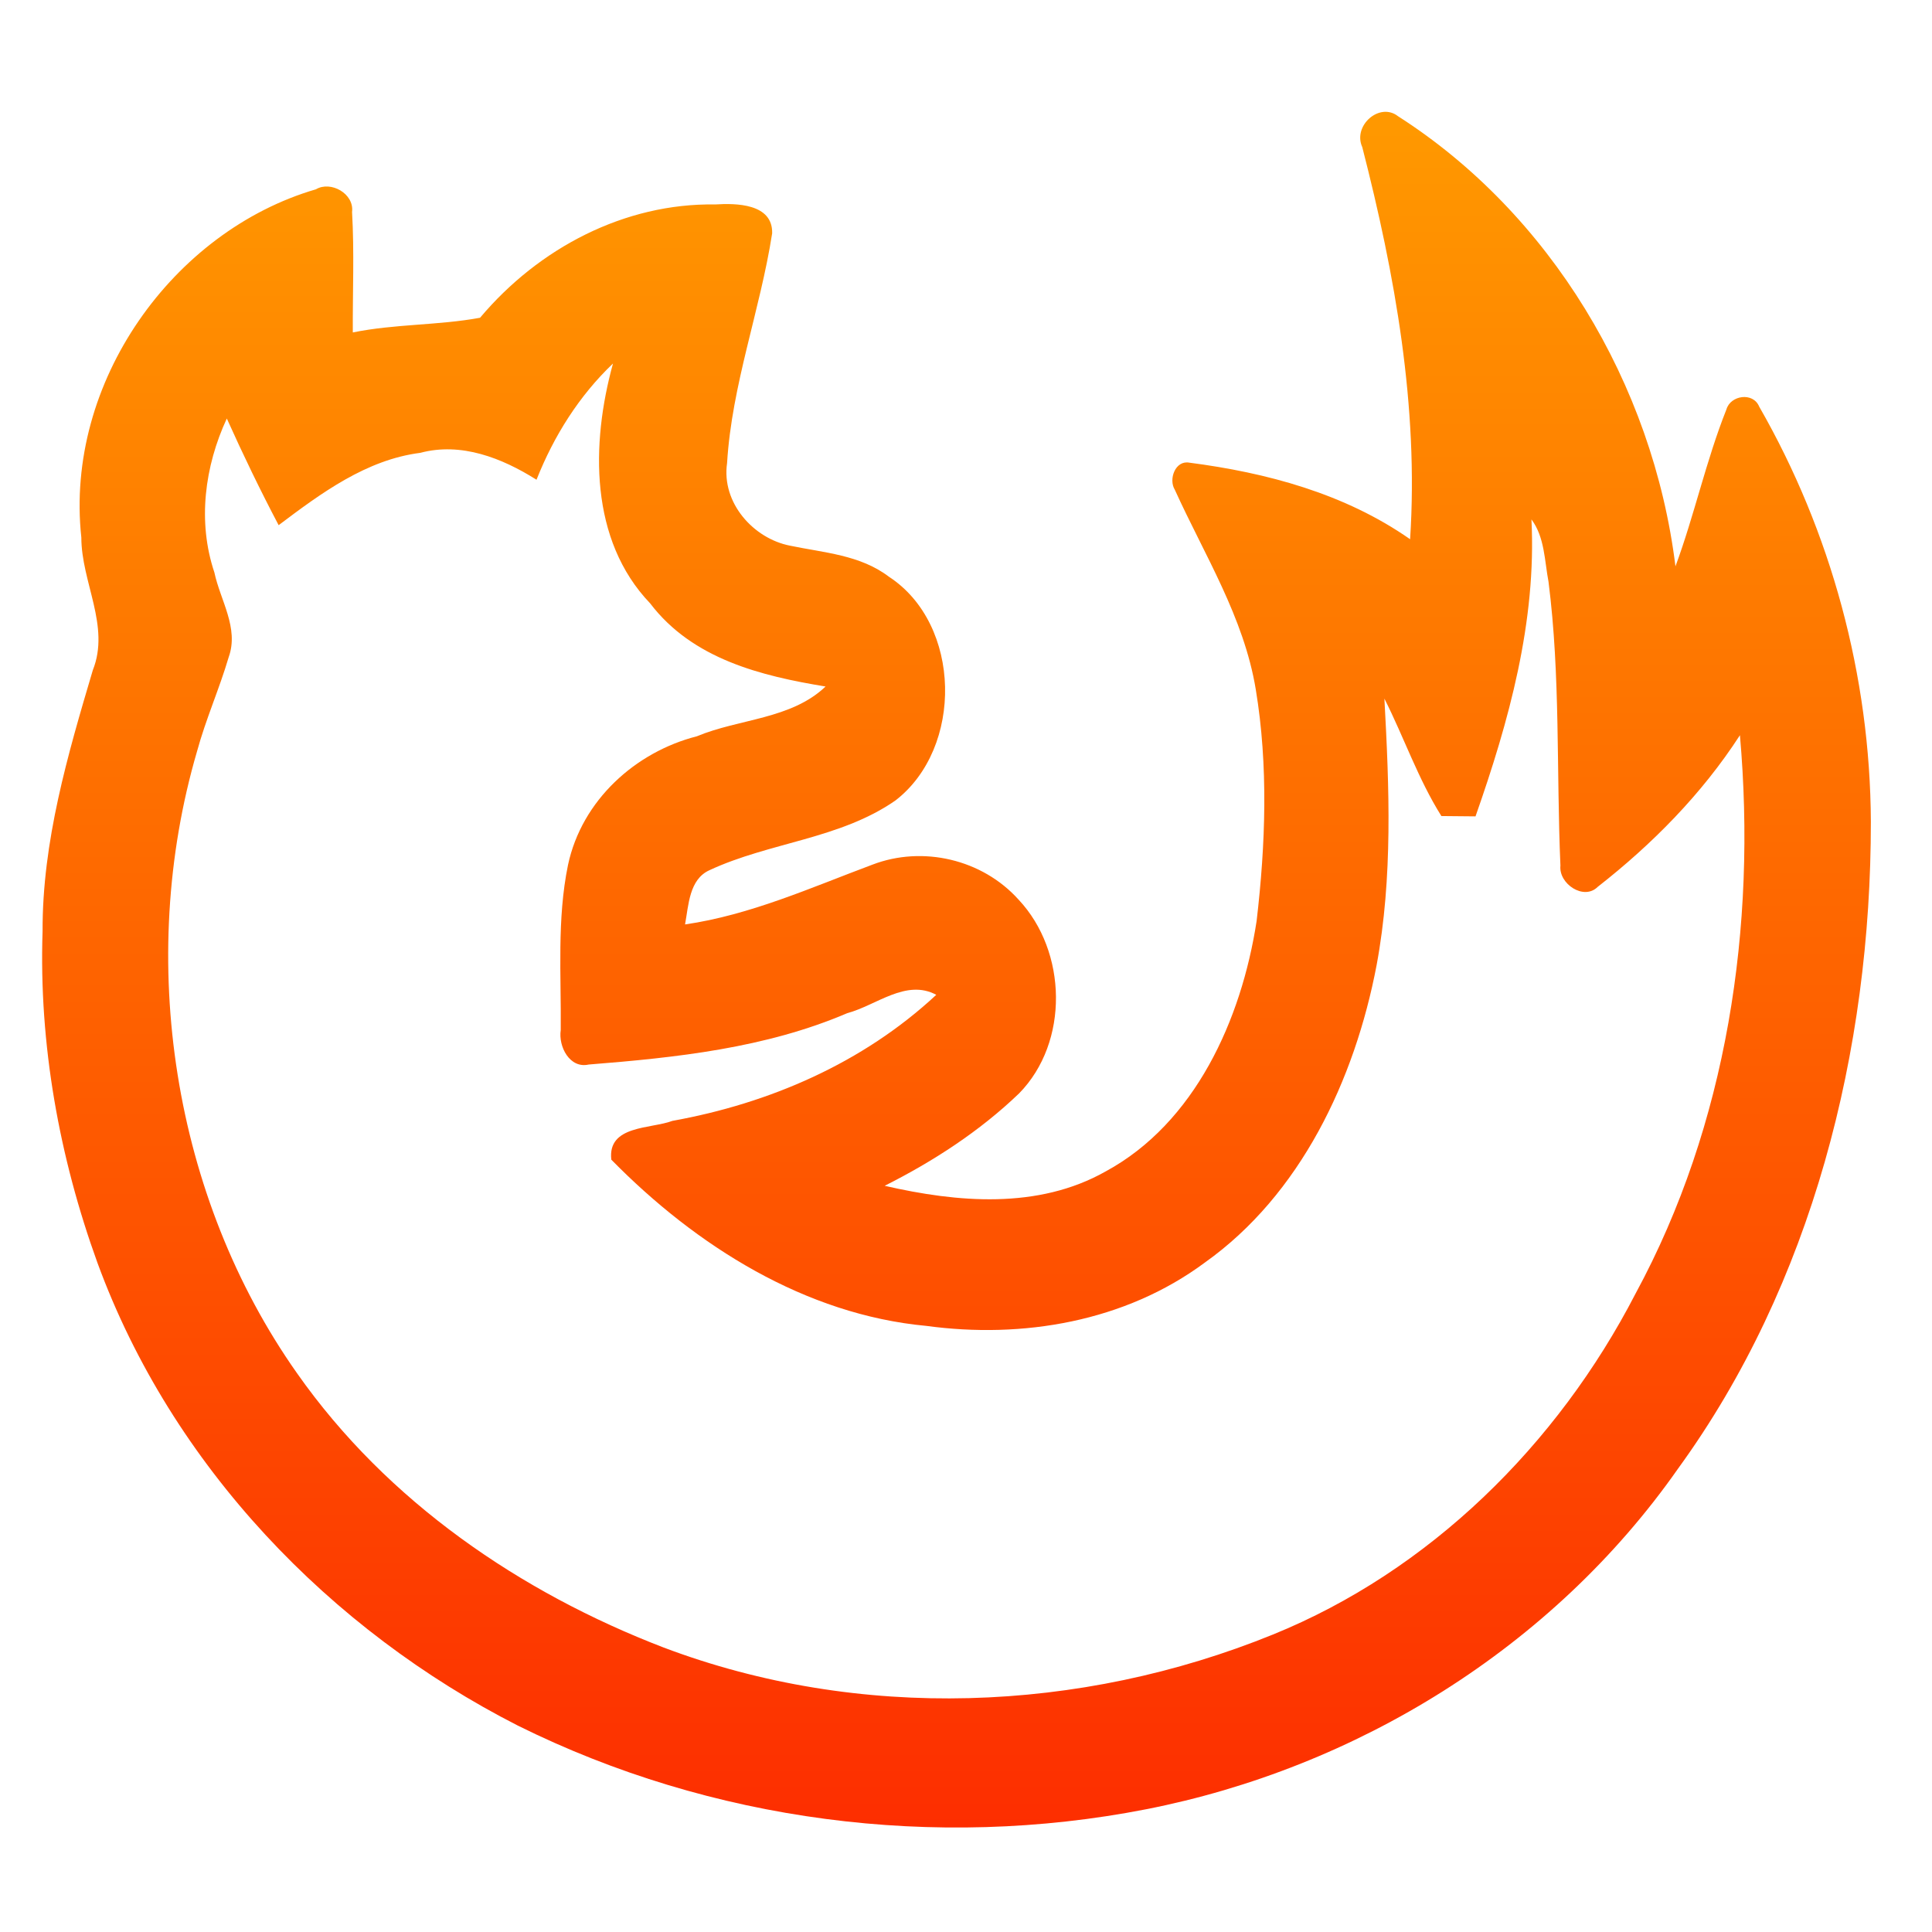
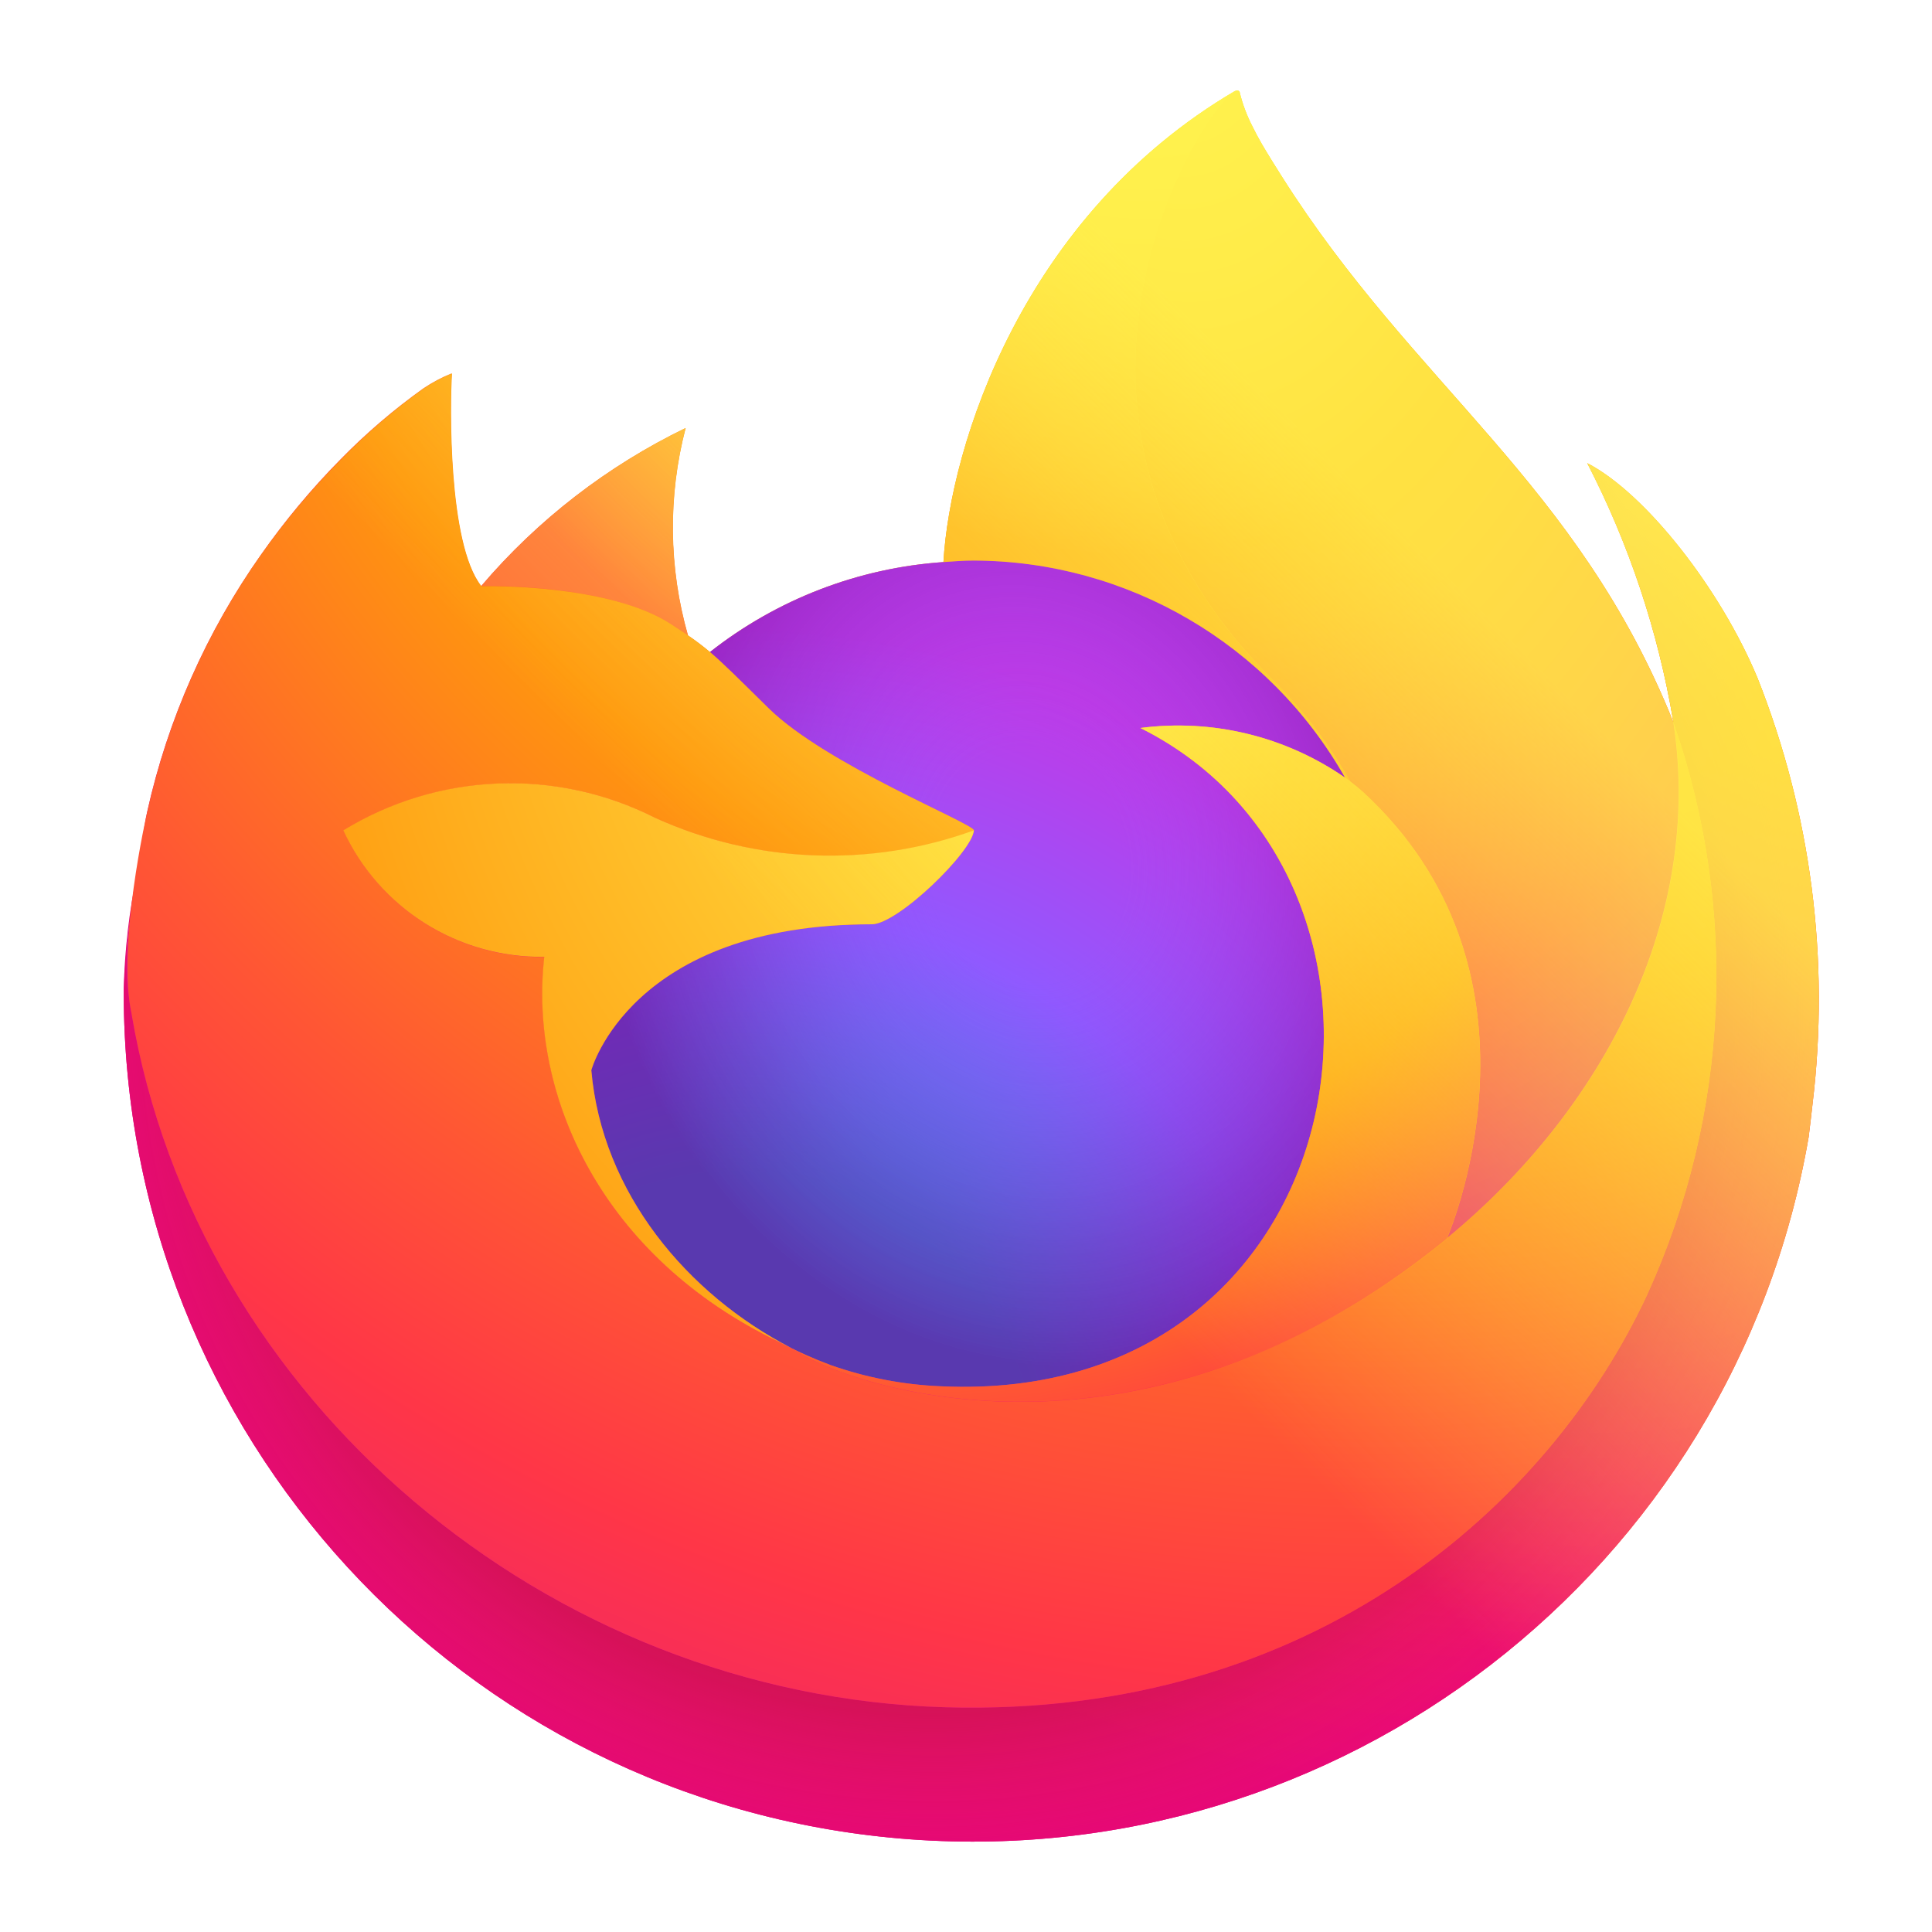
- <svg xmlns="http://www.w3.org/2000/svg" width="192" height="192" viewBox="0 0 192 192" fill="none">
-   <path d="M135.382 14.623C134.408 12.479 137.109 10.119 138.931 11.548C154.016 21.195 164.265 38.117 166.505 56.284C168.4 51.152 169.551 45.76 171.572 40.683C171.97 39.286 174.22 38.929 174.828 40.412C181.967 52.852 185.861 67.186 185.924 81.661C185.935 104.386 180.093 127.609 166.756 145.96C154.257 163.802 134.722 175.722 113.89 179.804C92.952 183.896 70.696 181.038 51.465 171.489C32.852 162.005 17.097 145.732 9.685 125.498C5.885 115.007 3.854 103.758 4.231 92.552C4.199 83.631 6.722 75.035 9.224 66.601C10.972 62.217 8.083 57.864 8.083 53.415C6.408 37.998 17.191 22.959 31.397 18.813C32.873 17.936 35.218 19.246 34.987 21.065C35.218 25.049 35.04 29.044 35.061 33.039C39.238 32.184 43.551 32.346 47.707 31.578C53.548 24.638 62.08 20.177 71.073 20.318C73.114 20.188 76.81 20.21 76.736 23.187C75.543 30.852 72.727 38.236 72.256 46.02C71.68 49.983 74.894 53.523 78.506 54.227C81.856 54.93 85.478 55.136 88.336 57.312C95.58 62.032 95.768 74.342 88.974 79.561C83.447 83.393 76.485 83.696 70.508 86.479C68.487 87.388 68.435 89.954 68.079 91.87C74.569 90.928 80.589 88.211 86.703 85.927C91.675 84.021 97.611 85.374 101.233 89.413C106.059 94.555 106.279 103.563 101.275 108.662C97.339 112.441 92.733 115.418 87.917 117.843C95.13 119.5 103.159 120.214 109.88 116.414C118.747 111.607 123.374 101.354 124.882 91.524C125.771 83.913 126.054 76.107 124.798 68.518C123.615 61.329 119.689 55.147 116.748 48.662C116.109 47.633 116.8 45.728 118.182 45.977C125.866 46.973 133.633 49.041 140.134 53.588C140.993 40.401 138.637 27.301 135.382 14.623V14.623ZM53.318 47.676C49.884 45.511 45.822 43.92 41.771 45.002C36.411 45.684 31.931 48.997 27.691 52.191C25.859 48.716 24.152 45.176 22.54 41.592C20.342 46.334 19.609 51.845 21.305 56.89C21.891 59.661 23.765 62.411 22.729 65.302C21.797 68.463 20.447 71.484 19.578 74.678C13.527 95.378 17.17 118.969 29.523 136.476C38.495 149.251 51.748 158.27 65.943 163.726C85.363 171.067 107.336 170.233 126.504 162.438C141.998 156.148 154.749 143.654 162.548 128.54C171.635 111.77 174.587 92.065 172.912 73.065C169.122 78.922 164.191 83.902 158.779 88.135C157.397 89.521 154.885 87.832 155.073 86.024C154.665 76.627 155.084 67.175 153.89 57.821C153.492 55.731 153.513 53.382 152.194 51.617C152.707 61.773 149.954 71.679 146.635 81.13C145.788 81.12 144.092 81.109 143.244 81.098C140.941 77.439 139.527 73.281 137.58 69.427C138.062 78.251 138.428 87.193 136.805 95.92C134.628 107.352 129.216 118.742 119.731 125.476C111.796 131.366 101.61 133.065 92.062 131.766C80.044 130.651 69.189 123.841 60.751 115.245C60.364 111.802 64.677 112.203 66.823 111.391C76.433 109.658 85.739 105.663 93.046 98.864C90.042 97.251 87.09 99.915 84.211 100.683C76.056 104.169 67.21 105.1 58.5 105.793C56.626 106.216 55.475 104.018 55.726 102.361C55.778 96.905 55.339 91.34 56.448 85.959C57.82 79.507 63.179 74.721 69.251 73.173C73.449 71.419 78.61 71.495 82.044 68.225C75.658 67.175 68.833 65.508 64.614 59.965C58.584 53.664 58.72 44.104 60.918 36.125C57.558 39.329 55.045 43.313 53.318 47.676Z" fill="url(#paint0_linear)" />
-   <defs>
-     <linearGradient id="paint0_linear" x1="95.055" y1="181.617" x2="95.055" y2="11.112" gradientUnits="userSpaceOnUse">
-       <stop stop-color="#FD2E00" />
-       <stop offset="1" stop-color="#FF9900" />
+ <svg xmlns="http://www.w3.org/2000/svg" id="svg23" version="1" height="64" width="64">
+   <defs id="defs27">
+     <linearGradient gradientTransform="matrix(0.7252863,0,0,0.7252863,3.157332,2.997047)" gradientUnits="userSpaceOnUse" y2="66.806" x2="15.267" y1="12.061" x1="70.013" id="l">
+       <stop id="stop969" stop-opacity=".8" stop-color="#fff44f" offset=".167" />
+       <stop id="stop971" stop-opacity=".634" stop-color="#fff44f" offset=".266" />
+       <stop id="stop973" stop-opacity=".217" stop-color="#fff44f" offset=".489" />
+       <stop id="stop975" stop-opacity="0" stop-color="#fff44f" offset=".6" />
+     </linearGradient>
+     <radialGradient gradientUnits="userSpaceOnUse" gradientTransform="matrix(0.7252863,0,0,0.7252863,5787.315,6185.337)" r="80.686" cy="-8503.861" cx="-7918.923" id="k">
+       <stop id="stop960" stop-color="#fff44f" offset=".094" />
+       <stop id="stop962" stop-color="#ffe141" offset=".231" />
+       <stop id="stop964" stop-color="#ffaf1e" offset=".509" />
+       <stop id="stop966" stop-color="#ff980e" offset=".626" />
+     </radialGradient>
+     <radialGradient gradientUnits="userSpaceOnUse" gradientTransform="matrix(0.7252863,0,0,0.7252863,5787.315,6185.337)" r="73.72" cy="-8508.176" cx="-7938.383" id="j">
+       <stop id="stop949" stop-color="#fff44f" offset=".137" />
+       <stop id="stop951" stop-color="#ff980e" offset=".48" />
+       <stop id="stop953" stop-color="#ff5634" offset=".592" />
+       <stop id="stop955" stop-color="#ff3647" offset=".655" />
+       <stop id="stop957" stop-color="#e31587" offset=".904" />
+     </radialGradient>
+     <radialGradient gradientUnits="userSpaceOnUse" gradientTransform="matrix(0.07615507,0.7216599,-0.473612,0.05004475,-3394.087,6146.31)" r="86.499" cy="-8522.859" cx="-7927.165" id="i">
+       <stop id="stop932" stop-color="#fff44f" offset="0" />
+       <stop id="stop934" stop-color="#ffe847" offset=".06" />
+       <stop id="stop936" stop-color="#ffc830" offset=".168" />
+       <stop id="stop938" stop-color="#ff980e" offset=".304" />
+       <stop id="stop940" stop-color="#ff8b16" offset=".356" />
+       <stop id="stop942" stop-color="#ff672a" offset=".455" />
+       <stop id="stop944" stop-color="#ff3647" offset=".57" />
+       <stop id="stop946" stop-color="#e31587" offset=".737" />
+     </radialGradient>
+     <radialGradient gradientUnits="userSpaceOnUse" gradientTransform="matrix(0.7252863,0,0,0.7252863,5787.315,6185.337)" r="118.081" cy="-8535.981" cx="-7915.977" id="h">
+       <stop id="stop921" stop-color="#fff44f" offset=".113" />
+       <stop id="stop923" stop-color="#ff980e" offset=".456" />
+       <stop id="stop925" stop-color="#ff5634" offset=".622" />
+       <stop id="stop927" stop-color="#ff3647" offset=".716" />
+       <stop id="stop929" stop-color="#e31587" offset=".904" />
+     </radialGradient>
+     <radialGradient gradientUnits="userSpaceOnUse" gradientTransform="matrix(0.7252863,0,0,0.7252863,5787.315,6185.337)" r="27.676" cy="-8518.427" cx="-7937.731" id="g">
+       <stop id="stop908" stop-color="#ffe226" offset="0" />
+       <stop id="stop910" stop-color="#ffdb27" offset=".121" />
+       <stop id="stop912" stop-color="#ffc82a" offset=".295" />
+       <stop id="stop914" stop-color="#ffa930" offset=".502" />
+       <stop id="stop916" stop-color="#ff7e37" offset=".732" />
+       <stop id="stop918" stop-color="#ff7139" offset=".792" />
+     </radialGradient>
+     <radialGradient gradientUnits="userSpaceOnUse" gradientTransform="matrix(0.7049783,-0.1704423,0.1994538,0.8253758,7322.24,5684.743)" r="20.397" cy="-8491.546" cx="-7935.62" id="f">
+       <stop id="stop899" stop-opacity="0" stop-color="#9059ff" offset=".206" />
+       <stop id="stop901" stop-opacity=".064" stop-color="#8c4ff3" offset=".278" />
+       <stop id="stop903" stop-opacity=".45" stop-color="#7716a8" offset=".747" />
+       <stop id="stop905" stop-opacity=".6" stop-color="#6e008b" offset=".975" />
+     </radialGradient>
+     <radialGradient gradientUnits="userSpaceOnUse" gradientTransform="matrix(0.7252863,0,0,0.7252863,5787.315,6185.337)" r="38.471" cy="-8460.984" cx="-7945.648" id="e">
+       <stop id="stop890" stop-color="#3a8ee6" offset=".353" />
+       <stop id="stop892" stop-color="#5c79f0" offset=".472" />
+       <stop id="stop894" stop-color="#9059ff" offset=".669" />
+       <stop id="stop896" stop-color="#c139e6" offset="1" />
+     </radialGradient>
+     <radialGradient gradientUnits="userSpaceOnUse" gradientTransform="matrix(0.7252863,0,0,0.7252863,5787.315,6185.337)" r="58.534" cy="-8533.457" cx="-7926.97" id="d">
+       <stop id="stop881" stop-color="#fff44f" offset=".132" />
+       <stop id="stop883" stop-color="#ffdc3e" offset=".252" />
+       <stop id="stop885" stop-color="#ff9d12" offset=".506" />
+       <stop id="stop887" stop-color="#ff980e" offset=".526" />
+     </radialGradient>
+     <radialGradient gradientUnits="userSpaceOnUse" gradientTransform="matrix(0.7252863,0,0,0.7252863,5787.315,6185.337)" r="80.797" cy="-8482.089" cx="-7936.711" id="c">
+       <stop id="stop870" stop-color="#960e18" offset=".3" />
+       <stop id="stop872" stop-opacity=".74" stop-color="#b11927" offset=".351" />
+       <stop id="stop874" stop-opacity=".343" stop-color="#db293d" offset=".435" />
+       <stop id="stop876" stop-opacity=".094" stop-color="#f5334b" offset=".497" />
+       <stop id="stop878" stop-opacity="0" stop-color="#ff3750" offset=".53" />
+     </radialGradient>
+     <radialGradient gradientUnits="userSpaceOnUse" gradientTransform="matrix(0.7252863,0,0,0.7252863,5787.315,6185.337)" r="80.797" cy="-8515.121" cx="-7907.187" id="b">
+       <stop id="stop851" stop-color="#ffbd4f" offset=".129" />
+       <stop id="stop853" stop-color="#ffac31" offset=".186" />
+       <stop id="stop855" stop-color="#ff9d17" offset=".247" />
+       <stop id="stop857" stop-color="#ff980e" offset=".283" />
+       <stop id="stop859" stop-color="#ff563b" offset=".403" />
+       <stop id="stop861" stop-color="#ff3750" offset=".467" />
+       <stop id="stop863" stop-color="#f5156c" offset=".71" />
+       <stop id="stop865" stop-color="#eb0878" offset=".782" />
+       <stop id="stop867" stop-color="#e50080" offset=".86" />
+     </radialGradient>
+     <linearGradient gradientTransform="matrix(0.7252863,0,0,0.7252863,3.157332,2.997047)" gradientUnits="userSpaceOnUse" y2="74.468" x2="6.447" y1="12.393" x1="70.786" id="a">
+       <stop id="stop834" stop-color="#fff44f" offset=".048" />
+       <stop id="stop836" stop-color="#ffe847" offset=".111" />
+       <stop id="stop838" stop-color="#ffc830" offset=".225" />
+       <stop id="stop840" stop-color="#ff980e" offset=".368" />
+       <stop id="stop842" stop-color="#ff8b16" offset=".401" />
+       <stop id="stop844" stop-color="#ff672a" offset=".462" />
+       <stop id="stop846" stop-color="#ff3647" offset=".534" />
+       <stop id="stop848" stop-color="#e31587" offset=".705" />
+     </linearGradient>
+     <linearGradient id="l-7" x1="70.013" y1="12.061" x2="15.267" y2="66.806" gradientUnits="userSpaceOnUse" gradientTransform="matrix(0.3501445,0,0,0.3501445,14.58944,2.502253)">
+       <stop offset=".167" stop-color="#fff44f" stop-opacity=".8" id="stop969-0" />
+       <stop offset=".266" stop-color="#fff44f" stop-opacity=".634" id="stop971-2" />
+       <stop offset=".489" stop-color="#fff44f" stop-opacity=".217" id="stop973-4" />
+       <stop offset=".6" stop-color="#fff44f" stop-opacity="0" id="stop975-6" />
+     </linearGradient>
+     <radialGradient id="k-4" cx="-7918.923" cy="-8503.861" r="80.686" gradientTransform="matrix(0.3501445,0,0,0.3501445,2806.992,2987.134)" gradientUnits="userSpaceOnUse">
+       <stop offset=".094" stop-color="#fff44f" id="stop960-9" />
+       <stop offset=".231" stop-color="#ffe141" id="stop962-7" />
+       <stop offset=".509" stop-color="#ffaf1e" id="stop964-4" />
+       <stop offset=".626" stop-color="#ff980e" id="stop966-2" />
+     </radialGradient>
+     <radialGradient id="j-4" cx="-7938.383" cy="-8508.176" r="73.72" gradientTransform="matrix(0.3501445,0,0,0.3501445,2806.992,2987.134)" gradientUnits="userSpaceOnUse">
+       <stop offset=".137" stop-color="#fff44f" id="stop949-7" />
+       <stop offset=".48" stop-color="#ff980e" id="stop951-7" />
+       <stop offset=".592" stop-color="#ff5634" id="stop953-4" />
+       <stop offset=".655" stop-color="#ff3647" id="stop955-9" />
+       <stop offset=".904" stop-color="#e31587" id="stop957-0" />
+     </radialGradient>
+     <radialGradient id="i-4" cx="-7927.165" cy="-8522.859" r="86.499" gradientTransform="matrix(0.03676518,0.3483938,-0.2286444,0.02415997,-1625.489,2968.293)" gradientUnits="userSpaceOnUse">
+       <stop offset="0" stop-color="#fff44f" id="stop932-2" />
+       <stop offset=".06" stop-color="#ffe847" id="stop934-4" />
+       <stop offset=".168" stop-color="#ffc830" id="stop936-1" />
+       <stop offset=".304" stop-color="#ff980e" id="stop938-7" />
+       <stop offset=".356" stop-color="#ff8b16" id="stop940-2" />
+       <stop offset=".455" stop-color="#ff672a" id="stop942-0" />
+       <stop offset=".57" stop-color="#ff3647" id="stop944-9" />
+       <stop offset=".737" stop-color="#e31587" id="stop946-2" />
+     </radialGradient>
+     <radialGradient id="h-7" cx="-7915.977" cy="-8535.981" r="118.081" gradientTransform="matrix(0.3501445,0,0,0.3501445,2806.992,2987.134)" gradientUnits="userSpaceOnUse">
+       <stop offset=".113" stop-color="#fff44f" id="stop921-6" />
+       <stop offset=".456" stop-color="#ff980e" id="stop923-0" />
+       <stop offset=".622" stop-color="#ff5634" id="stop925-9" />
+       <stop offset=".716" stop-color="#ff3647" id="stop927-1" />
+       <stop offset=".904" stop-color="#e31587" id="stop929-8" />
+     </radialGradient>
+     <radialGradient id="g-9" cx="-7937.731" cy="-8518.427" r="27.676" gradientTransform="matrix(0.3501445,0,0,0.3501445,2806.992,2987.134)" gradientUnits="userSpaceOnUse">
+       <stop offset="0" stop-color="#ffe226" id="stop908-3" />
+       <stop offset=".121" stop-color="#ffdb27" id="stop910-2" />
+       <stop offset=".295" stop-color="#ffc82a" id="stop912-5" />
+       <stop offset=".502" stop-color="#ffa930" id="stop914-9" />
+       <stop offset=".732" stop-color="#ff7e37" id="stop916-7" />
+       <stop offset=".792" stop-color="#ff7139" id="stop918-4" />
+     </radialGradient>
+     <radialGradient id="f-8" cx="-7935.62" cy="-8491.546" r="20.397" gradientTransform="matrix(0.3403405,-0.08228396,0.09628975,0.3984645,3548.003,2745.464)" gradientUnits="userSpaceOnUse">
+       <stop offset=".206" stop-color="#9059ff" stop-opacity="0" id="stop899-3" />
+       <stop offset=".278" stop-color="#8c4ff3" stop-opacity=".064" id="stop901-8" />
+       <stop offset=".747" stop-color="#7716a8" stop-opacity=".45" id="stop903-2" />
+       <stop offset=".975" stop-color="#6e008b" stop-opacity=".6" id="stop905-2" />
+     </radialGradient>
+     <radialGradient id="e-5" cx="-7945.648" cy="-8460.984" r="38.471" gradientTransform="matrix(0.3501445,0,0,0.3501445,2806.992,2987.134)" gradientUnits="userSpaceOnUse">
+       <stop offset=".353" stop-color="#3a8ee6" id="stop890-8" />
+       <stop offset=".472" stop-color="#5c79f0" id="stop892-3" />
+       <stop offset=".669" stop-color="#9059ff" id="stop894-7" />
+       <stop offset="1" stop-color="#c139e6" id="stop896-3" />
+     </radialGradient>
+     <radialGradient id="d-5" cx="-7926.97" cy="-8533.457" r="58.534" gradientTransform="matrix(0.3501445,0,0,0.3501445,2806.992,2987.134)" gradientUnits="userSpaceOnUse">
+       <stop offset=".132" stop-color="#fff44f" id="stop881-3" />
+       <stop offset=".252" stop-color="#ffdc3e" id="stop883-6" />
+       <stop offset=".506" stop-color="#ff9d12" id="stop885-5" />
+       <stop offset=".526" stop-color="#ff980e" id="stop887-7" />
+     </radialGradient>
+     <radialGradient id="c-7" cx="-7936.711" cy="-8482.089" r="80.797" gradientTransform="matrix(0.3501445,0,0,0.3501445,2806.992,2987.134)" gradientUnits="userSpaceOnUse">
+       <stop offset=".3" stop-color="#960e18" id="stop870-4" />
+       <stop offset=".351" stop-color="#b11927" stop-opacity=".74" id="stop872-9" />
+       <stop offset=".435" stop-color="#db293d" stop-opacity=".343" id="stop874-6" />
+       <stop offset=".497" stop-color="#f5334b" stop-opacity=".094" id="stop876-0" />
+       <stop offset=".53" stop-color="#ff3750" stop-opacity="0" id="stop878-1" />
+     </radialGradient>
+     <radialGradient id="b-8" cx="-7907.187" cy="-8515.121" r="80.797" gradientTransform="matrix(0.3501445,0,0,0.3501445,2806.992,2987.134)" gradientUnits="userSpaceOnUse">
+       <stop offset=".129" stop-color="#ffbd4f" id="stop851-4" />
+       <stop offset=".186" stop-color="#ffac31" id="stop853-2" />
+       <stop offset=".247" stop-color="#ff9d17" id="stop855-7" />
+       <stop offset=".283" stop-color="#ff980e" id="stop857-7" />
+       <stop offset=".403" stop-color="#ff563b" id="stop859-4" />
+       <stop offset=".467" stop-color="#ff3750" id="stop861-4" />
+       <stop offset=".71" stop-color="#f5156c" id="stop863-9" />
+       <stop offset=".782" stop-color="#eb0878" id="stop865-3" />
+       <stop offset=".86" stop-color="#e50080" id="stop867-9" />
+     </radialGradient>
+     <linearGradient id="a-7" x1="70.786" y1="12.393" x2="6.447" y2="74.468" gradientUnits="userSpaceOnUse" gradientTransform="matrix(0.3501445,0,0,0.3501445,14.58944,2.502253)">
+       <stop offset=".048" stop-color="#fff44f" id="stop834-6" />
+       <stop offset=".111" stop-color="#ffe847" id="stop836-7" />
+       <stop offset=".225" stop-color="#ffc830" id="stop838-2" />
+       <stop offset=".368" stop-color="#ff980e" id="stop840-9" />
+       <stop offset=".401" stop-color="#ff8b16" id="stop842-5" />
+       <stop offset=".462" stop-color="#ff672a" id="stop844-0" />
+       <stop offset=".534" stop-color="#ff3647" id="stop846-4" />
+       <stop offset=".705" stop-color="#e31587" id="stop848-2" />
    </linearGradient>
  </defs>
+   <path style="fill:url(#a);stroke-width:0.725" id="path980" d="m 58.218,22.457 c -1.221,-2.939 -3.699,-6.112 -5.639,-7.115 a 29.204,29.204 0 0 1 2.847,8.532 l 0.005,0.047 C 52.253,15.998 46.863,12.803 42.461,5.846 42.239,5.494 42.016,5.142 41.799,4.77 41.675,4.557 41.576,4.366 41.489,4.189 a 5.115,5.115 0 0 1 -0.419,-1.113 0.073,0.073 0 0 0 -0.064,-0.073 0.1,0.1 0 0 0 -0.053,0 c -0.004,0 -0.009,0.006 -0.014,0.008 -0.004,0.002 -0.014,0.008 -0.02,0.011 l 0.011,-0.019 C 33.87,7.138 31.474,14.791 31.253,18.619 a 14.061,14.061 0 0 0 -7.736,2.982 8.404,8.404 0 0 0 -0.725,-0.55 13.032,13.032 0 0 1 -0.079,-6.871 20.819,20.819 0 0 0 -6.766,5.229 h -0.013 c -1.114,-1.412 -1.036,-6.069 -0.972,-7.041 a 5.025,5.025 0 0 0 -0.939,0.498 20.471,20.471 0 0 0 -2.747,2.354 24.547,24.547 0 0 0 -2.628,3.153 v 0.004 -0.005 a 23.741,23.741 0 0 0 -3.772,8.517 l -0.038,0.186 c -0.053,0.247 -0.244,1.486 -0.276,1.755 0,0.021 -0.004,0.041 -0.007,0.062 a 26.79,26.79 0 0 0 -0.456,3.875 v 0.145 a 28.111,28.111 0 0 0 55.814,4.754 c 0.047,-0.363 0.086,-0.722 0.128,-1.088 A 28.908,28.908 0 0 0 58.218,22.457 Z M 25.82,44.461 c 0.131,0.063 0.255,0.131 0.389,0.191 l 0.019,0.012 Q 26.024,44.567 25.82,44.461 Z m 6.439,-16.954 z m 23.174,-3.579 v -0.027 l 0.005,0.03 z" />
+   <path style="fill:url(#b);stroke-width:0.725" id="path982" d="m 58.218,22.457 c -1.221,-2.939 -3.699,-6.112 -5.639,-7.115 a 29.204,29.204 0 0 1 2.847,8.532 v 0.027 l 0.005,0.03 A 25.458,25.458 0 0 1 54.556,42.903 C 51.335,49.816 43.536,56.901 31.33,56.557 18.14,56.183 6.525,46.396 4.353,33.577 c -0.395,-2.021 0,-3.046 0.199,-4.689 a 20.943,20.943 0 0 0 -0.452,3.879 v 0.145 a 28.111,28.111 0 0 0 55.814,4.754 c 0.047,-0.363 0.086,-0.722 0.128,-1.088 a 28.908,28.908 0 0 0 -1.823,-14.121 z" />
+   <path style="fill:url(#c);stroke-width:0.725" id="path984" d="m 58.218,22.457 c -1.221,-2.939 -3.699,-6.112 -5.639,-7.115 a 29.204,29.204 0 0 1 2.847,8.532 v 0.027 l 0.005,0.03 A 25.458,25.458 0 0 1 54.556,42.903 C 51.335,49.816 43.536,56.901 31.33,56.557 18.14,56.183 6.525,46.396 4.353,33.577 c -0.395,-2.021 0,-3.046 0.199,-4.689 a 20.943,20.943 0 0 0 -0.452,3.879 v 0.145 a 28.111,28.111 0 0 0 55.814,4.754 c 0.047,-0.363 0.086,-0.722 0.128,-1.088 a 28.908,28.908 0 0 0 -1.823,-14.121 z" />
+   <path style="fill:url(#d);stroke-width:0.725" id="path986" d="m 44.558,25.762 c 0.061,0.043 0.117,0.086 0.175,0.128 a 15.304,15.304 0 0 0 -2.611,-3.405 C 33.385,13.747 39.832,3.538 40.919,3.02 l 0.011,-0.016 c -7.061,4.134 -9.456,11.787 -9.677,15.615 0.328,-0.022 0.653,-0.05 0.988,-0.05 a 14.187,14.187 0 0 1 12.317,7.193 z" />
+   <path style="fill:url(#e);stroke-width:0.725" id="path988" d="m 32.259,27.507 c -0.046,0.699 -2.517,3.111 -3.381,3.111 -7.993,0 -9.291,4.835 -9.291,4.835 0.354,4.072 3.191,7.425 6.621,9.2 0.157,0.081 0.316,0.154 0.474,0.226 q 0.413,0.183 0.825,0.338 a 12.5,12.5 0 0 0 3.658,0.706 c 14.01,0.657 16.724,-16.754 6.614,-21.806 a 9.704,9.704 0 0 1 6.778,1.646 14.187,14.187 0 0 0 -12.317,-7.193 c -0.334,0 -0.66,0.028 -0.988,0.05 a 14.061,14.061 0 0 0 -7.736,2.982 c 0.429,0.363 0.912,0.847 1.931,1.852 1.908,1.879 6.8,3.826 6.81,4.054 z" />
+   <path style="fill:url(#f);stroke-width:0.725" id="path990" d="m 32.259,27.507 c -0.046,0.699 -2.517,3.111 -3.381,3.111 -7.993,0 -9.291,4.835 -9.291,4.835 0.354,4.072 3.191,7.425 6.621,9.2 0.157,0.081 0.316,0.154 0.474,0.226 q 0.413,0.183 0.825,0.338 a 12.5,12.5 0 0 0 3.658,0.706 c 14.01,0.657 16.724,-16.754 6.614,-21.806 a 9.704,9.704 0 0 1 6.778,1.646 14.187,14.187 0 0 0 -12.317,-7.193 c -0.334,0 -0.66,0.028 -0.988,0.05 a 14.061,14.061 0 0 0 -7.736,2.982 c 0.429,0.363 0.912,0.847 1.931,1.852 1.908,1.879 6.8,3.826 6.81,4.054 z" />
+   <path style="fill:url(#g);stroke-width:0.725" id="path992" d="m 22.207,20.666 c 0.228,0.145 0.416,0.271 0.58,0.385 a 13.032,13.032 0 0 1 -0.079,-6.871 20.819,20.819 0 0 0 -6.766,5.229 c 0.137,-0.004 4.215,-0.077 6.265,1.256 z" />
+   <path style="fill:url(#h);stroke-width:0.725" id="path994" d="m 4.357,33.577 c 2.169,12.819 13.787,22.606 26.976,22.979 12.207,0.345 20.005,-6.741 23.227,-13.654 a 25.458,25.458 0 0 0 0.875,-18.972 v -0.027 c 0,-0.021 -0.004,-0.033 0,-0.027 l 0.005,0.047 c 0.997,6.511 -2.314,12.819 -7.491,17.084 l -0.016,0.036 C 37.845,49.26 28.191,46.001 26.237,44.671 Q 26.033,44.573 25.828,44.467 c -5.881,-2.811 -8.311,-8.17 -7.79,-12.765 a 7.219,7.219 0 0 1 -6.659,-4.189 10.602,10.602 0 0 1 10.335,-0.415 13.998,13.998 0 0 0 10.554,0.415 c -0.011,-0.228 -4.903,-2.176 -6.81,-4.054 -1.019,-1.005 -1.503,-1.488 -1.931,-1.852 a 8.404,8.404 0 0 0 -0.725,-0.55 c -0.167,-0.114 -0.355,-0.237 -0.58,-0.385 -2.05,-1.333 -6.128,-1.26 -6.263,-1.256 h -0.013 c -1.114,-1.412 -1.036,-6.068 -0.972,-7.041 a 5.025,5.025 0 0 0 -0.939,0.498 20.471,20.471 0 0 0 -2.747,2.354 24.547,24.547 0 0 0 -2.639,3.146 v 0.004 -0.005 a 23.741,23.741 0 0 0 -3.771,8.517 c -0.014,0.057 -1.013,4.424 -0.52,6.688 z" />
+   <path style="fill:url(#i);stroke-width:0.725" id="path996" d="m 42.123,22.485 a 15.304,15.304 0 0 1 2.611,3.409 c 0.154,0.117 0.299,0.233 0.421,0.345 6.373,5.875 3.034,14.179 2.785,14.77 C 53.118,36.744 56.427,30.436 55.432,23.925 52.253,15.998 46.863,12.803 42.461,5.846 42.239,5.494 42.016,5.142 41.799,4.77 41.675,4.557 41.576,4.366 41.489,4.189 a 5.115,5.115 0 0 1 -0.419,-1.113 0.073,0.073 0 0 0 -0.064,-0.073 0.1,0.1 0 0 0 -0.053,0 c -0.004,0 -0.009,0.007 -0.014,0.008 -0.004,0.002 -0.014,0.008 -0.02,0.011 -1.087,0.516 -7.534,10.724 1.204,19.462 z" />
+   <path style="fill:url(#j);stroke-width:0.725" id="path998" d="m 45.151,26.235 c -0.123,-0.112 -0.267,-0.228 -0.421,-0.345 -0.057,-0.043 -0.114,-0.086 -0.175,-0.128 A 9.704,9.704 0 0 0 37.777,24.116 c 10.11,5.055 7.398,22.464 -6.614,21.806 a 12.5,12.5 0 0 1 -3.658,-0.706 q -0.413,-0.154 -0.825,-0.338 c -0.159,-0.073 -0.318,-0.145 -0.474,-0.226 l 0.019,0.012 c 1.954,1.334 11.605,4.593 21.695,-3.626 l 0.016,-0.036 c 0.252,-0.587 3.591,-8.894 -2.785,-14.767 z" />
+   <path style="fill:url(#k);stroke-width:0.725" id="path1000" d="m 19.588,35.453 c 0,0 1.298,-4.835 9.291,-4.835 0.864,0 3.336,-2.412 3.381,-3.111 a 13.998,13.998 0 0 1 -10.554,-0.415 10.602,10.602 0 0 0 -10.335,0.415 7.219,7.219 0 0 0 6.659,4.189 c -0.521,4.596 1.909,9.955 7.79,12.765 0.131,0.063 0.255,0.131 0.389,0.191 -3.433,-1.773 -6.267,-5.127 -6.621,-9.199 z" />
+   <path style="fill:url(#l);stroke-width:0.725" id="path1002" d="m 58.218,22.457 c -1.221,-2.939 -3.699,-6.112 -5.639,-7.115 a 29.204,29.204 0 0 1 2.847,8.532 l 0.005,0.047 C 52.253,15.998 46.863,12.803 42.461,5.846 42.239,5.494 42.016,5.142 41.799,4.77 41.675,4.557 41.576,4.366 41.489,4.189 a 5.115,5.115 0 0 1 -0.419,-1.113 0.073,0.073 0 0 0 -0.064,-0.073 0.1,0.1 0 0 0 -0.053,0 c -0.004,0 -0.009,0.006 -0.014,0.008 -0.004,0.002 -0.014,0.008 -0.02,0.011 l 0.011,-0.019 c -7.061,4.134 -9.456,11.787 -9.677,15.615 0.328,-0.022 0.653,-0.05 0.988,-0.05 a 14.187,14.187 0 0 1 12.317,7.192 9.704,9.704 0 0 0 -6.778,-1.646 c 10.11,5.055 7.398,22.464 -6.614,21.806 A 12.5,12.5 0 0 1 27.509,45.217 Q 27.096,45.062 26.683,44.879 c -0.159,-0.073 -0.318,-0.145 -0.474,-0.226 l 0.019,0.012 q -0.205,-0.098 -0.409,-0.204 c 0.131,0.063 0.255,0.131 0.389,0.191 -3.433,-1.774 -6.267,-5.128 -6.621,-9.2 0,0 1.298,-4.835 9.291,-4.835 0.864,0 3.336,-2.412 3.381,-3.111 -0.011,-0.228 -4.903,-2.176 -6.81,-4.054 -1.019,-1.005 -1.503,-1.488 -1.931,-1.852 a 8.404,8.404 0 0 0 -0.725,-0.55 13.032,13.032 0 0 1 -0.079,-6.871 20.819,20.819 0 0 0 -6.766,5.229 h -0.013 c -1.114,-1.412 -1.036,-6.068 -0.972,-7.041 a 5.025,5.025 0 0 0 -0.939,0.498 20.471,20.471 0 0 0 -2.747,2.354 24.547,24.547 0 0 0 -2.628,3.153 v 0.004 -0.005 A 23.741,23.741 0 0 0 4.877,26.889 l -0.038,0.186 c -0.053,0.247 -0.29,1.504 -0.324,1.773 0,0.02 0,-0.021 0,0 A 32.706,32.706 0 0 0 4.1,32.767 v 0.145 a 28.111,28.111 0 0 0 55.814,4.753 c 0.047,-0.363 0.086,-0.722 0.128,-1.088 A 28.908,28.908 0 0 0 58.218,22.457 Z m -2.789,1.444 0.005,0.03 z" />
</svg>
